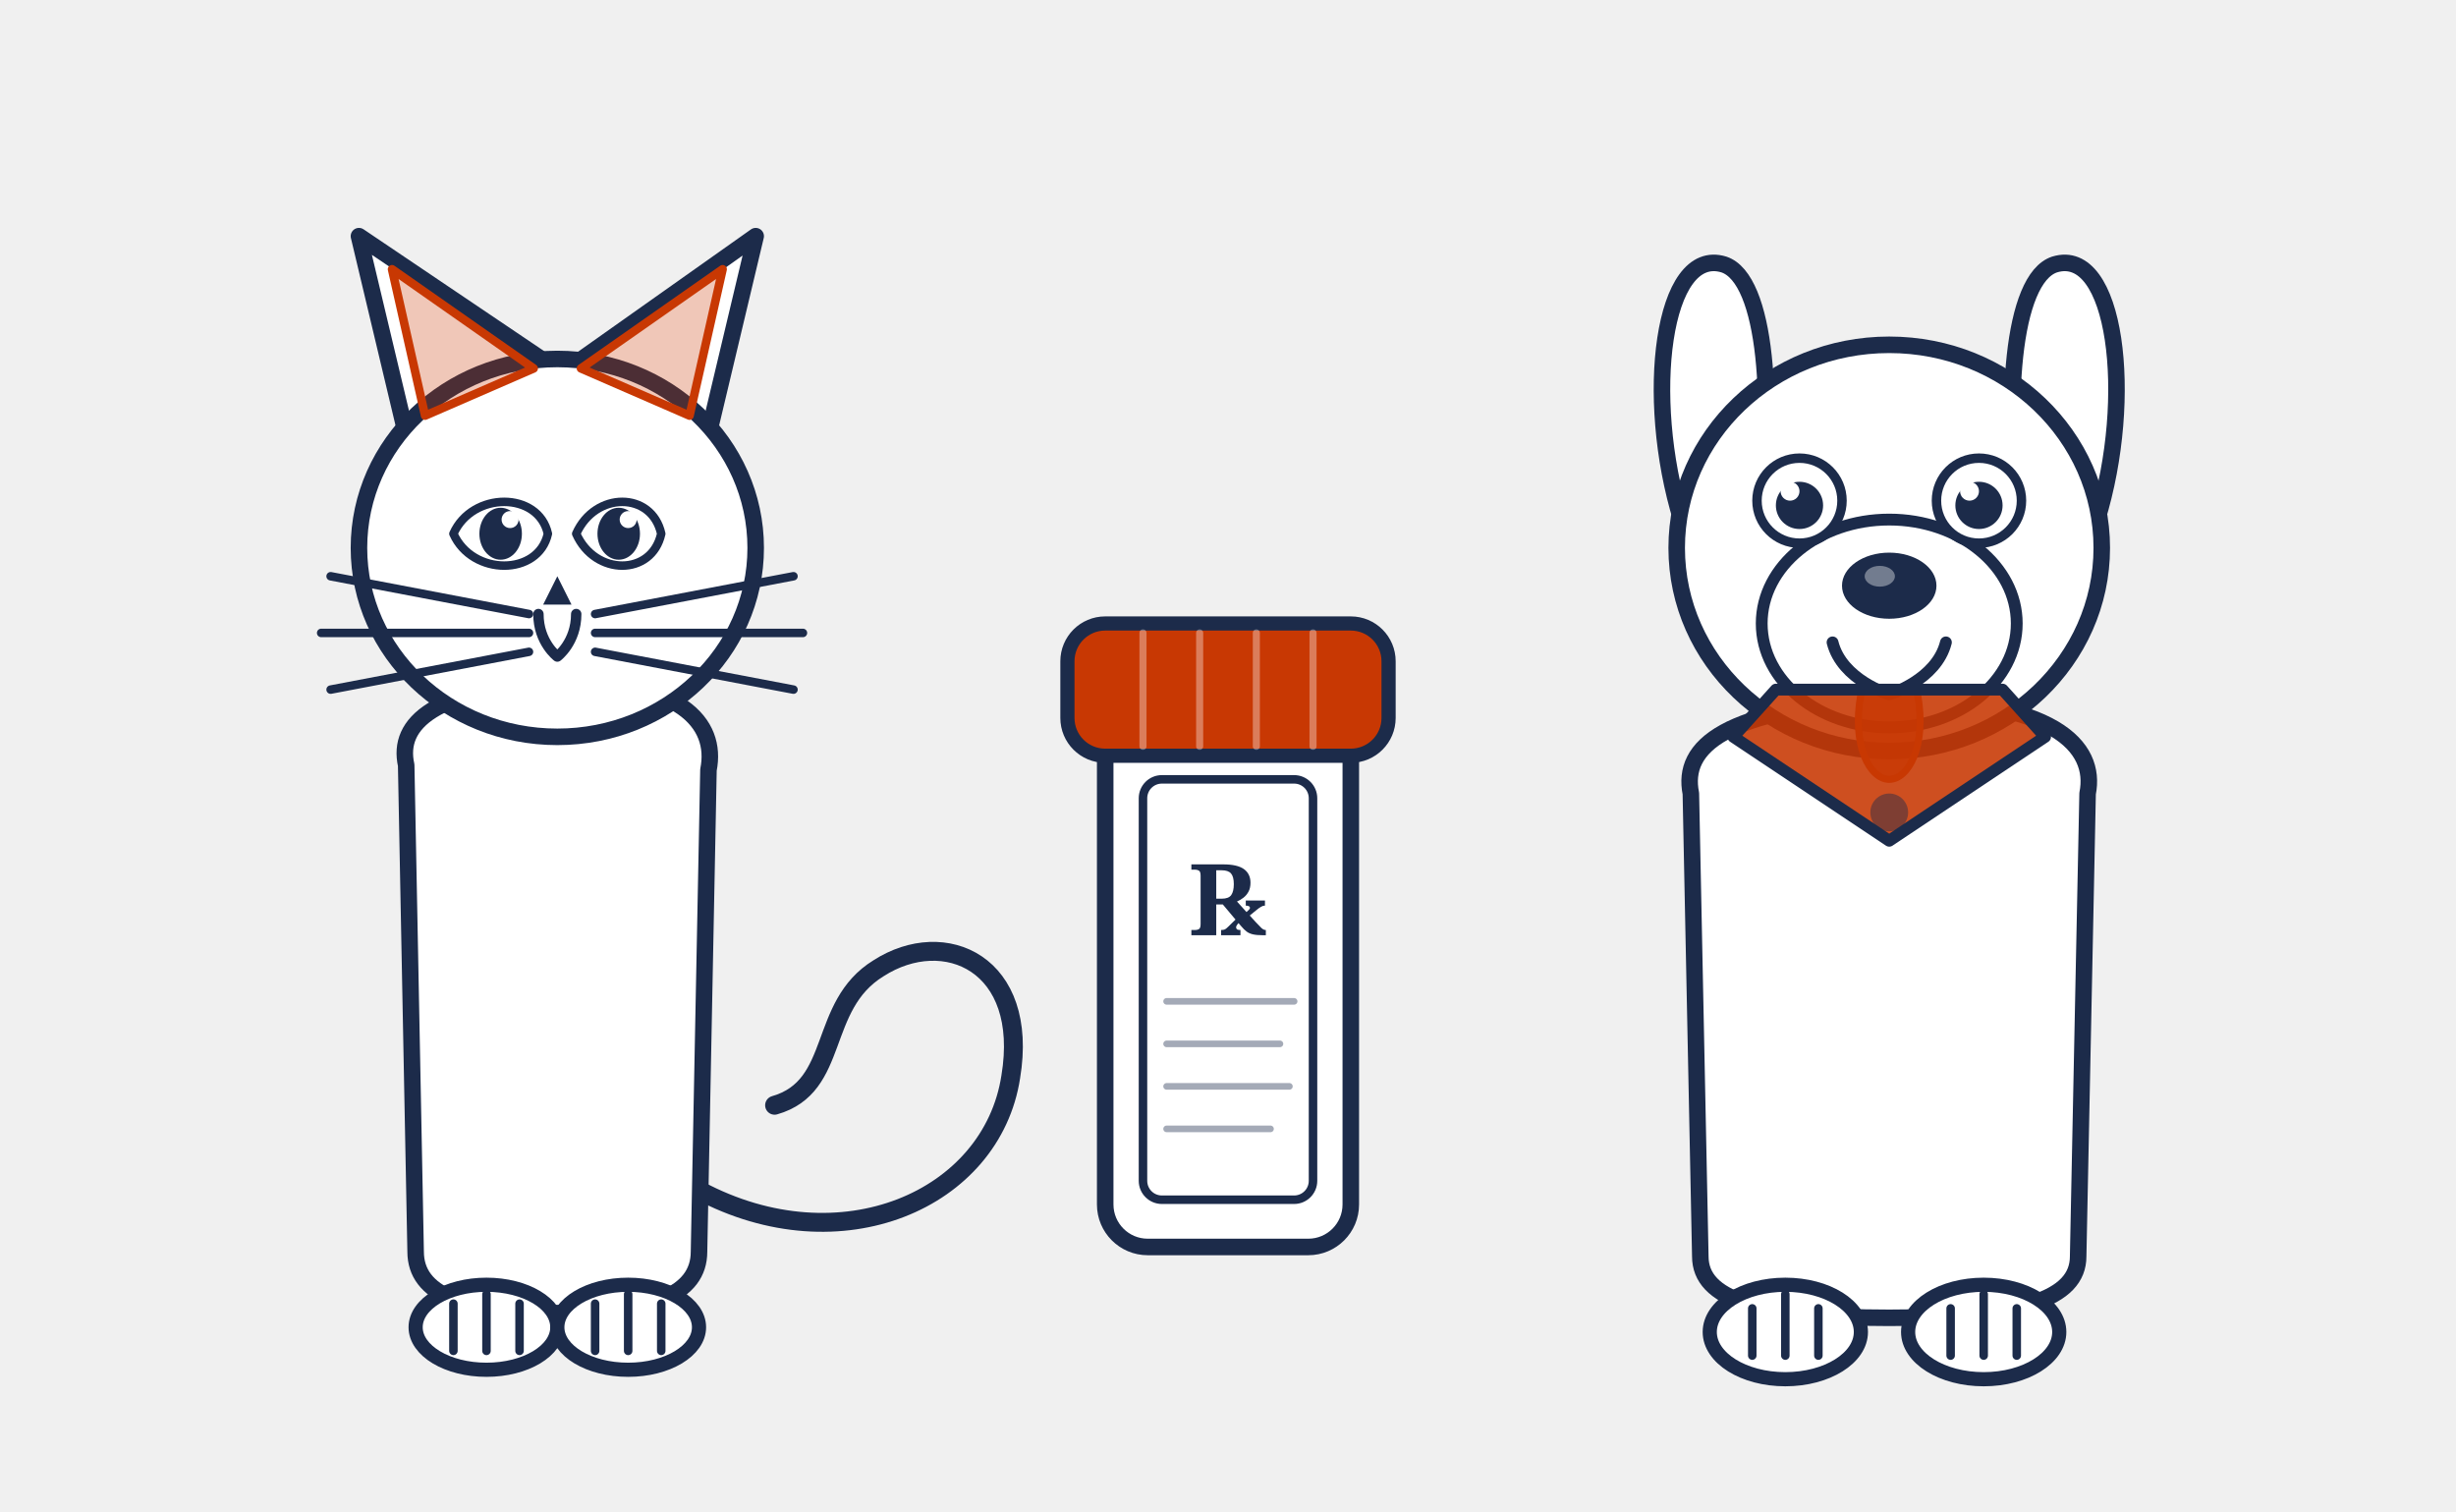
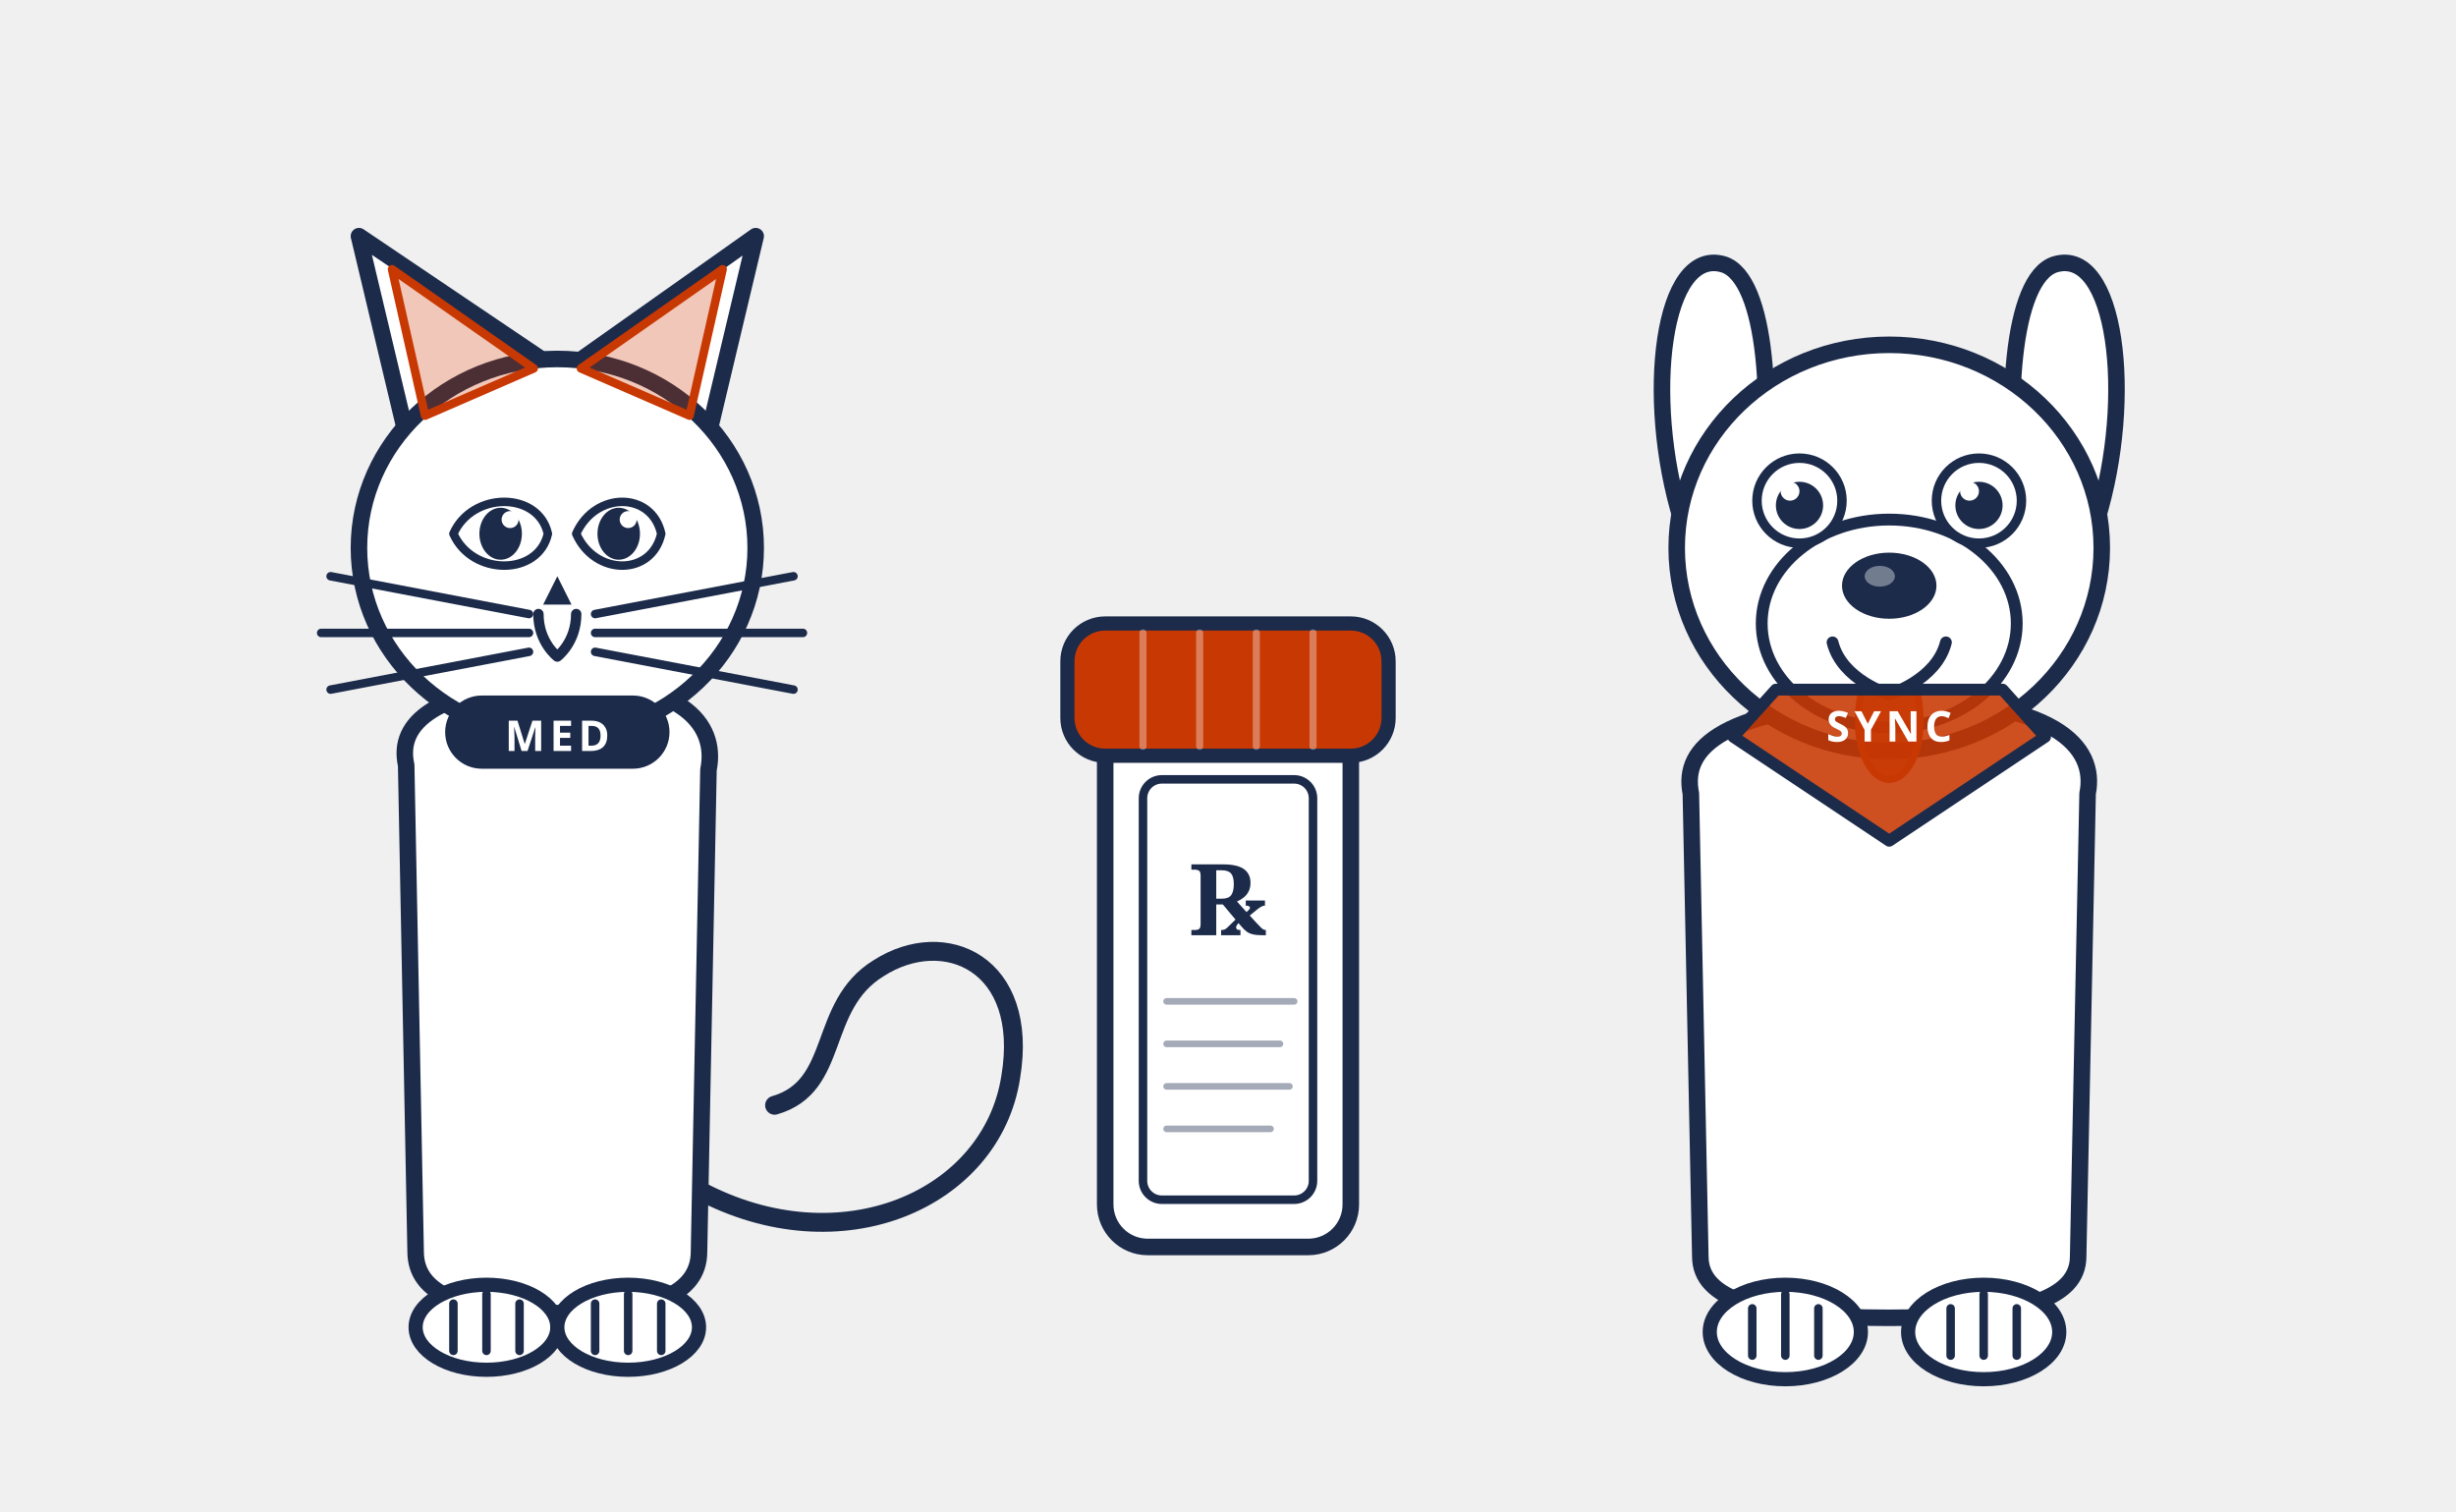
<svg xmlns="http://www.w3.org/2000/svg" viewBox="0 0 520 320" fill="none" stroke-linecap="round" stroke-linejoin="round">
  <path d="M 148,252 C 178,268 210,254 214,228 C 218,204 200,196 186,205 C 173,213 178,230 164,234" stroke="#1C2B4A" stroke-width="4" />
  <path d="M 86,162 C 84,153 92,146 118,144 C 144,144 152,153 150,163            L 148,265 C 148,274 138,278 118,278 C 98,278 88,274 88,265 Z" fill="white" stroke="#1C2B4A" stroke-width="3.5" />
  <path d="M 86,92 L 76,50 L 119,79 Z" fill="white" stroke="#1C2B4A" stroke-width="3.5" />
  <path d="M 150,92 L 160,50 L 119,79 Z" fill="white" stroke="#1C2B4A" stroke-width="3.5" />
  <ellipse cx="118" cy="116" rx="42" ry="40" fill="white" stroke="#1C2B4A" stroke-width="3.5" />
  <path d="M 90,88 L 83,57 L 113,78 Z" fill="#C83803" fill-opacity="0.28" stroke="#C83803" stroke-width="1.8" />
  <path d="M 146,88 L 153,57 L 123,78 Z" fill="#C83803" fill-opacity="0.28" stroke="#C83803" stroke-width="1.8" />
  <path d="M 96,113 C 100,104 114,104 116,113 C 114,122 100,122 96,113 Z" fill="white" stroke="#1C2B4A" stroke-width="1.8" />
  <ellipse cx="106" cy="113" rx="4.5" ry="5.5" fill="#1C2B4A" />
  <circle cx="108" cy="110" r="1.8" fill="white" />
  <path d="M 122,113 C 126,104 138,104 140,113 C 138,122 126,122 122,113 Z" fill="white" stroke="#1C2B4A" stroke-width="1.8" />
  <ellipse cx="131" cy="113" rx="4.5" ry="5.5" fill="#1C2B4A" />
  <circle cx="133" cy="110" r="1.8" fill="white" />
  <path d="M 115,128 L 118,122 L 121,128 Z" fill="#1C2B4A" />
  <path d="M 114,130 C 114,136 118,139 118,139 C 118,139 122,136 122,130" stroke="#1C2B4A" stroke-width="2.2" />
+   <rect x="95" y="148" width="46" height="14" rx="7" fill="#1C2B4A" stroke="#1C2B4A" stroke-width="1.5" />
+   <text x="118" y="159" font-family="Impact,'Arial Black',sans-serif" font-size="9" font-weight="900" fill="white" text-anchor="middle" letter-spacing="1">MED</text>
  <line x1="112" y1="130" x2="70" y2="122" stroke="#1C2B4A" stroke-width="1.8" />
  <line x1="112" y1="134" x2="68" y2="134" stroke="#1C2B4A" stroke-width="1.8" />
  <line x1="112" y1="138" x2="70" y2="146" stroke="#1C2B4A" stroke-width="1.8" />
  <line x1="126" y1="130" x2="168" y2="122" stroke="#1C2B4A" stroke-width="1.8" />
  <line x1="126" y1="134" x2="170" y2="134" stroke="#1C2B4A" stroke-width="1.8" />
  <line x1="126" y1="138" x2="168" y2="146" stroke="#1C2B4A" stroke-width="1.8" />
  <ellipse cx="103" cy="281" rx="15" ry="9" fill="white" stroke="#1C2B4A" stroke-width="3" />
  <ellipse cx="133" cy="281" rx="15" ry="9" fill="white" stroke="#1C2B4A" stroke-width="3" />
  <line x1="96" y1="276" x2="96" y2="286" stroke="#1C2B4A" stroke-width="1.8" />
  <line x1="103" y1="274" x2="103" y2="286" stroke="#1C2B4A" stroke-width="1.8" />
  <line x1="110" y1="276" x2="110" y2="286" stroke="#1C2B4A" stroke-width="1.8" />
  <line x1="126" y1="276" x2="126" y2="286" stroke="#1C2B4A" stroke-width="1.8" />
  <line x1="133" y1="274" x2="133" y2="286" stroke="#1C2B4A" stroke-width="1.8" />
  <line x1="140" y1="276" x2="140" y2="286" stroke="#1C2B4A" stroke-width="1.8" />
  <rect x="234" y="152" width="52" height="112" rx="9" fill="white" stroke="#1C2B4A" stroke-width="3.5" />
  <rect x="226" y="132" width="68" height="28" rx="8" fill="#C83803" stroke="#1C2B4A" stroke-width="3" />
  <line x1="242" y1="134" x2="242" y2="158" stroke="white" stroke-width="1.5" opacity="0.35" />
  <line x1="254" y1="134" x2="254" y2="158" stroke="white" stroke-width="1.5" opacity="0.35" />
  <line x1="266" y1="134" x2="266" y2="158" stroke="white" stroke-width="1.5" opacity="0.35" />
  <line x1="278" y1="134" x2="278" y2="158" stroke="white" stroke-width="1.5" opacity="0.35" />
  <rect x="242" y="165" width="36" height="89" rx="4" fill="white" fill-opacity="0.92" stroke="#1C2B4A" stroke-width="1.8" />
  <text x="260" y="198" font-family="Georgia,'Times New Roman',serif" font-size="21" font-weight="bold" fill="#1C2B4A" text-anchor="middle">℞</text>
  <line x1="247" y1="212" x2="274" y2="212" stroke="#1C2B4A" stroke-width="1.4" opacity="0.4" />
  <line x1="247" y1="221" x2="271" y2="221" stroke="#1C2B4A" stroke-width="1.4" opacity="0.4" />
  <line x1="247" y1="230" x2="273" y2="230" stroke="#1C2B4A" stroke-width="1.4" opacity="0.4" />
  <line x1="247" y1="239" x2="269" y2="239" stroke="#1C2B4A" stroke-width="1.4" opacity="0.4" />
  <path d="M 358,168 C 356,158 365,150 400,148 C 435,148 444,158 442,168            L 440,266 C 440,275 428,279 400,279 C 372,279 360,275 360,266 Z" fill="white" stroke="#1C2B4A" stroke-width="3.5" />
  <path d="M 356,110 C 348,84 352,52 365,56 C 374,59 376,86 372,112 Z" fill="white" stroke="#1C2B4A" stroke-width="3.5" />
  <path d="M 444,110 C 452,84 448,52 435,56 C 426,59 424,86 428,112 Z" fill="white" stroke="#1C2B4A" stroke-width="3.5" />
  <ellipse cx="400" cy="116" rx="45" ry="43" fill="white" stroke="#1C2B4A" stroke-width="3.5" />
  <ellipse cx="400" cy="132" rx="27" ry="22" fill="white" stroke="#1C2B4A" stroke-width="2.5" />
  <circle cx="381" cy="106" r="9" fill="white" stroke="#1C2B4A" stroke-width="2" />
  <circle cx="381" cy="107" r="5" fill="#1C2B4A" />
  <circle cx="379" cy="104" r="2" fill="white" />
  <circle cx="419" cy="106" r="9" fill="white" stroke="#1C2B4A" stroke-width="2" />
  <circle cx="419" cy="107" r="5" fill="#1C2B4A" />
  <circle cx="417" cy="104" r="2" fill="white" />
  <ellipse cx="400" cy="124" rx="10" ry="7" fill="#1C2B4A" />
  <ellipse cx="398" cy="122" rx="3.2" ry="2.2" fill="white" opacity="0.38" />
  <path d="M 388,136 C 390,144 400,147 400,147 C 400,147 410,144 412,136" stroke="#1C2B4A" stroke-width="2.5" />
  <path d="M 394,147 C 392,158 396,165 400,165 C 404,165 408,158 406,147" fill="#C83803" fill-opacity="0.8" stroke="#C83803" stroke-width="1.5" />
  <path d="M 367,156 L 400,178 L 433,156 L 424,146 L 376,146 Z" fill="#C83803" fill-opacity="0.88" stroke="#1C2B4A" stroke-width="2.5" />
-   <circle cx="400" cy="172" r="4" fill="#1C2B4A" opacity="0.45" />
+   <text x="400" y="157" font-family="Impact,'Arial Black',sans-serif" font-size="9" font-weight="900" fill="white" text-anchor="middle" letter-spacing="1">SYNC</text>
  <ellipse cx="378" cy="282" rx="16" ry="10" fill="white" stroke="#1C2B4A" stroke-width="3" />
  <ellipse cx="420" cy="282" rx="16" ry="10" fill="white" stroke="#1C2B4A" stroke-width="3" />
  <line x1="371" y1="277" x2="371" y2="287" stroke="#1C2B4A" stroke-width="1.8" />
  <line x1="378" y1="274" x2="378" y2="287" stroke="#1C2B4A" stroke-width="1.8" />
  <line x1="385" y1="277" x2="385" y2="287" stroke="#1C2B4A" stroke-width="1.8" />
  <line x1="413" y1="277" x2="413" y2="287" stroke="#1C2B4A" stroke-width="1.8" />
  <line x1="420" y1="274" x2="420" y2="287" stroke="#1C2B4A" stroke-width="1.8" />
  <line x1="427" y1="277" x2="427" y2="287" stroke="#1C2B4A" stroke-width="1.8" />
</svg>
